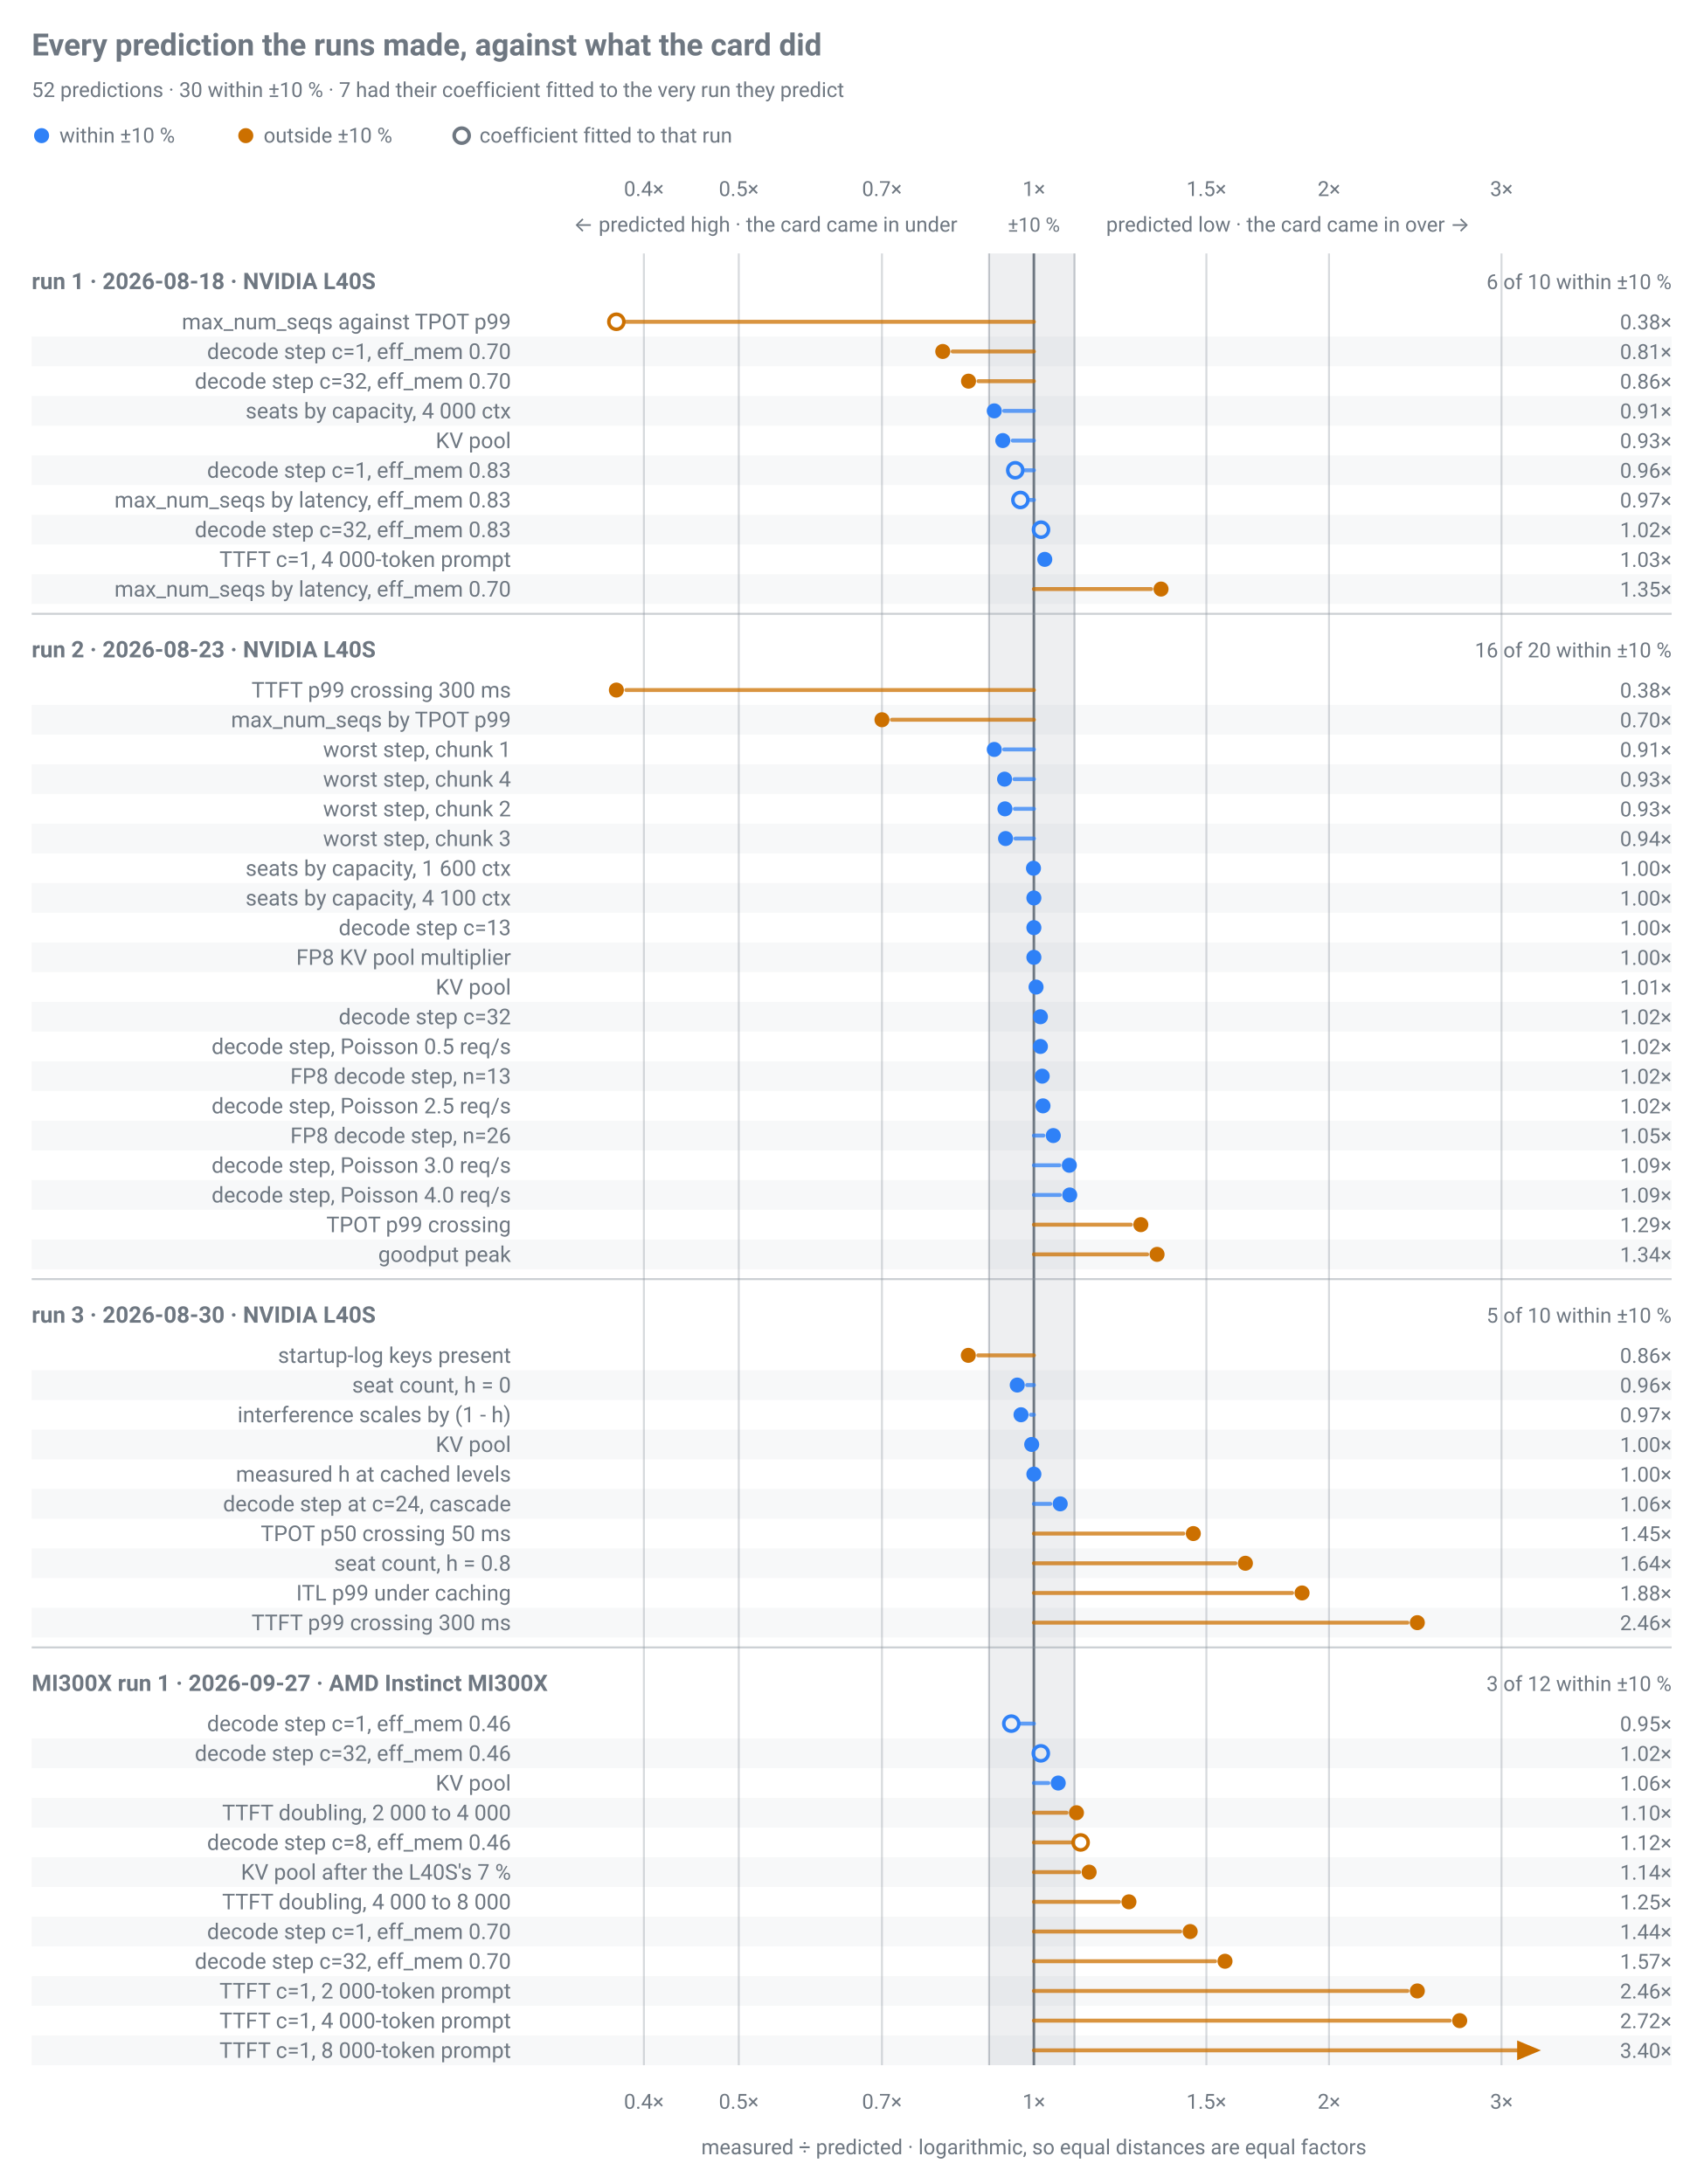
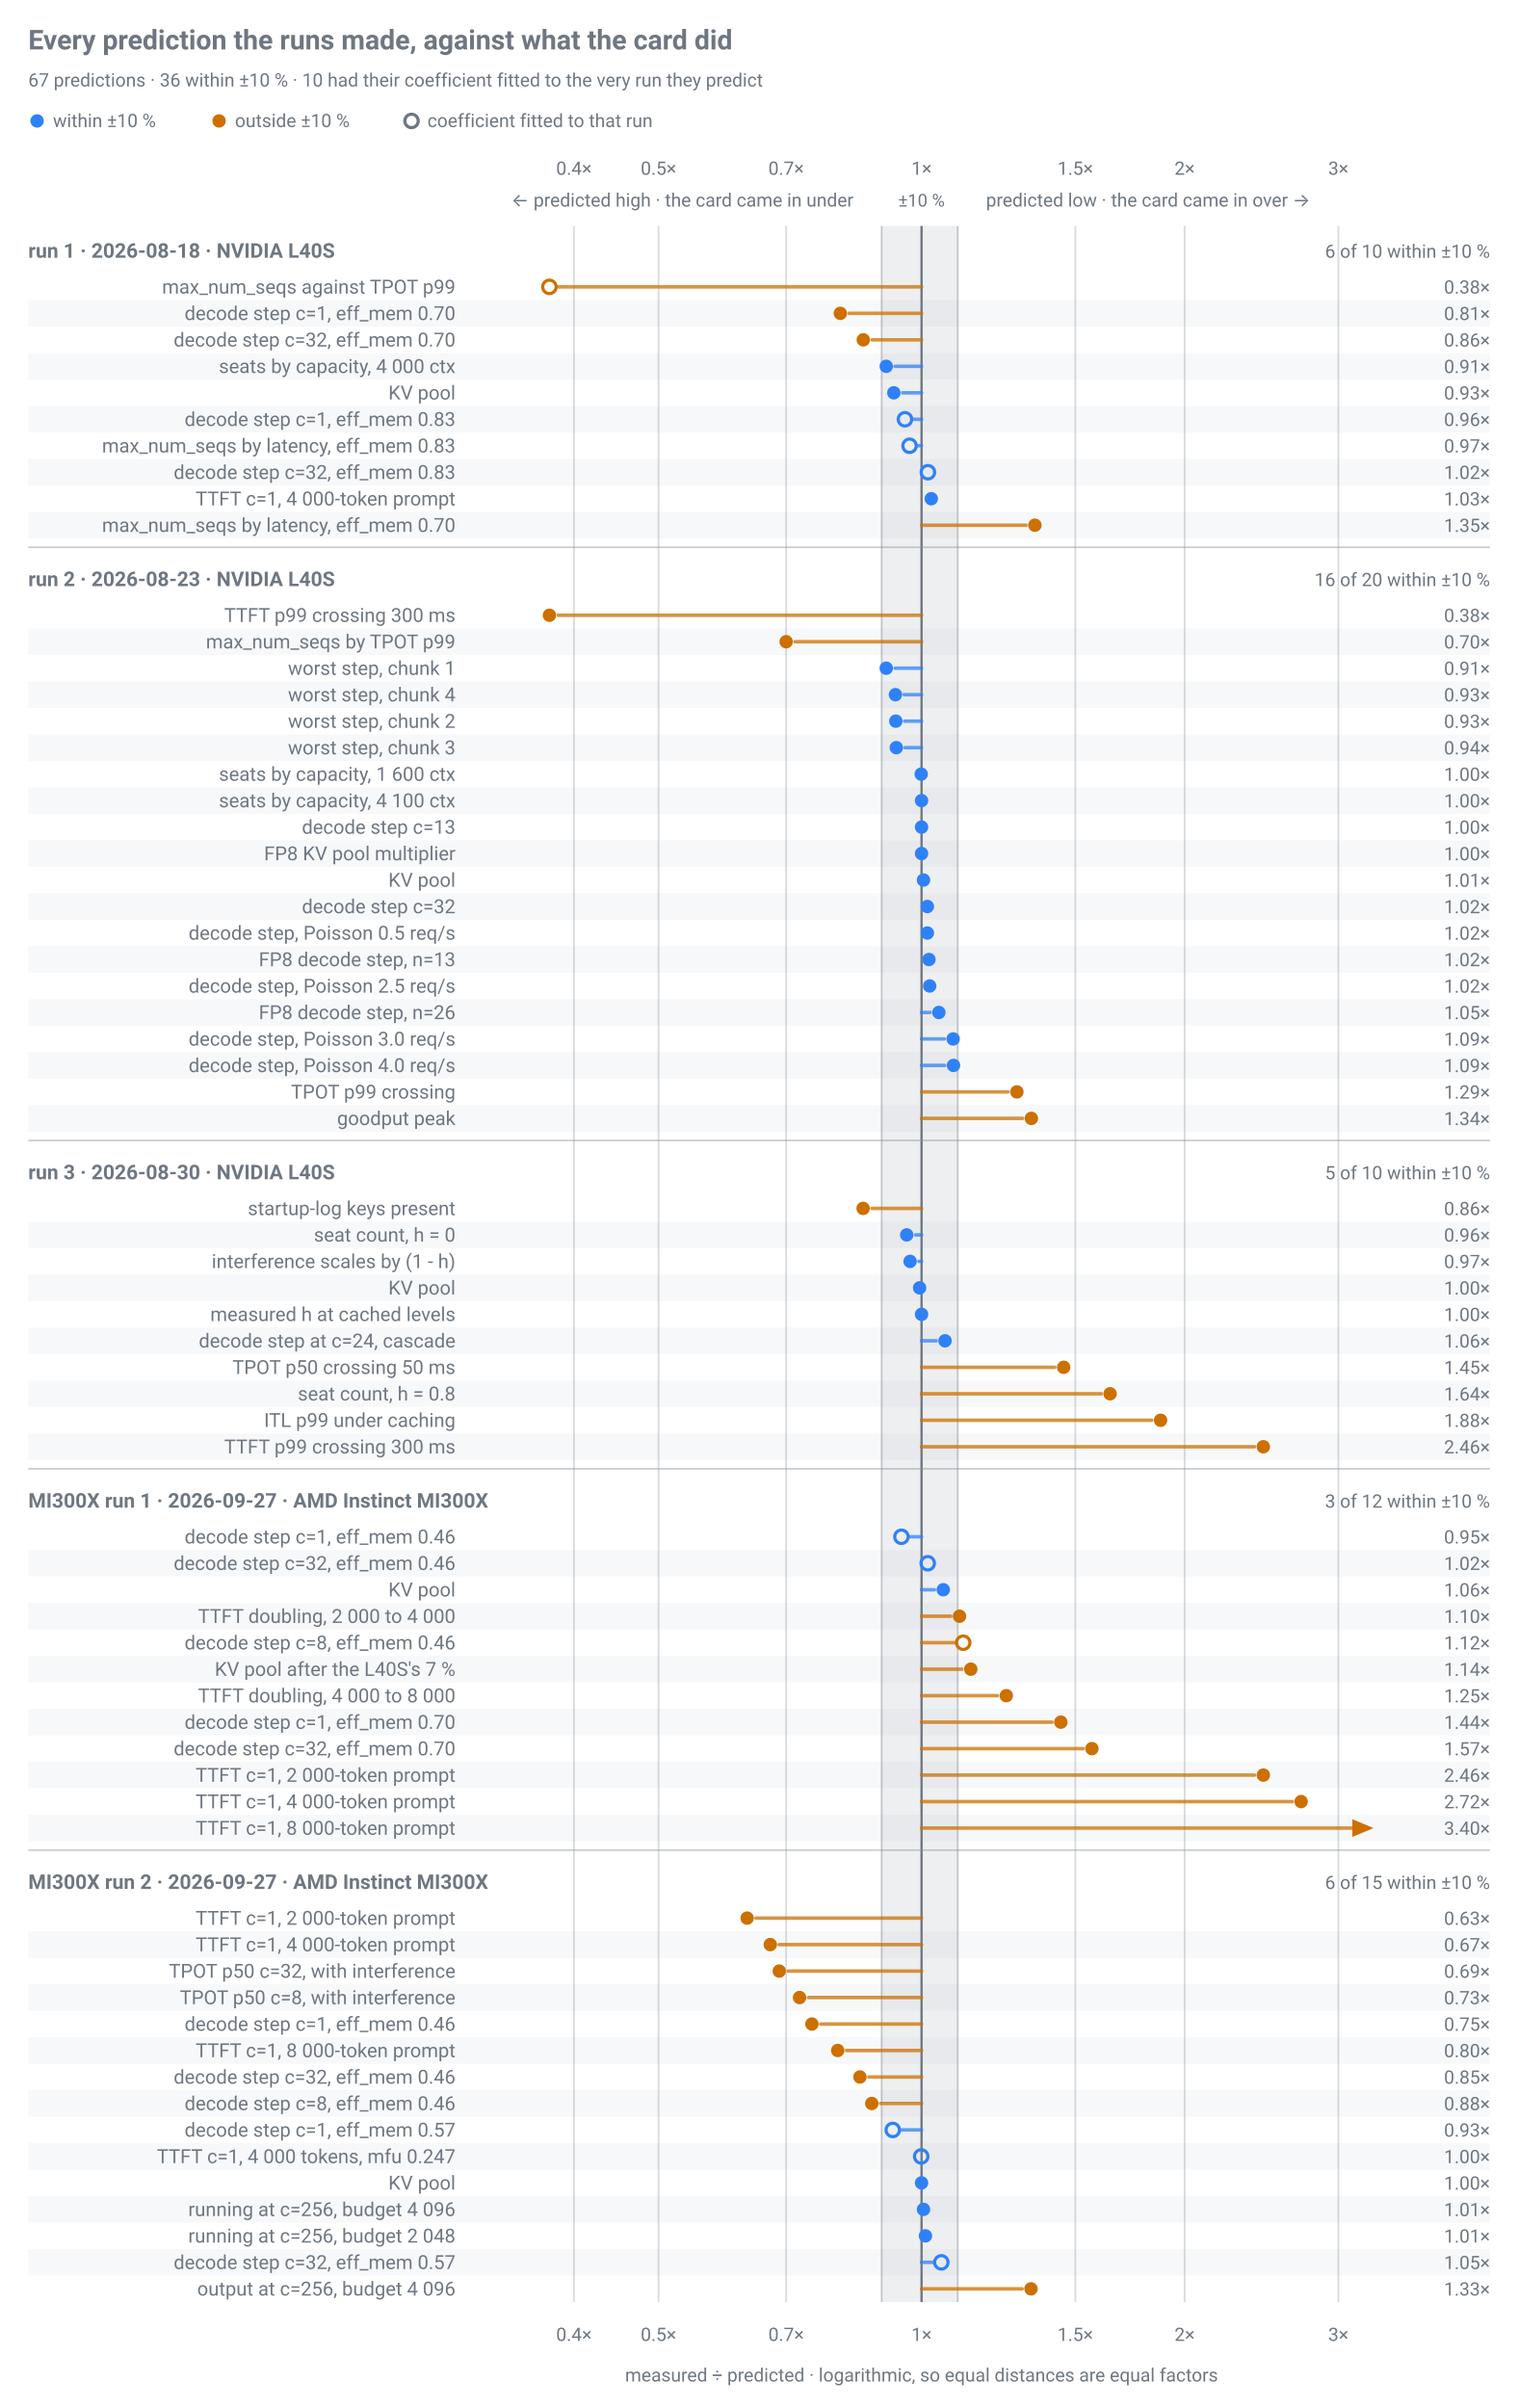
- <svg xmlns="http://www.w3.org/2000/svg" viewBox="0 0 860 1103" width="860" height="1103" font-family="system-ui,-apple-system,Segoe UI,Roboto,sans-serif" role="img" aria-label="One row per prediction of L40S runs 1 to 3 and MI300X run 1, each drawn as measured divided by predicted on a logarithmic axis">
+ <svg xmlns="http://www.w3.org/2000/svg" viewBox="0 0 860 1364" width="860" height="1364" font-family="system-ui,-apple-system,Segoe UI,Roboto,sans-serif" role="img" aria-label="One row per prediction of L40S runs 1 to 3 and MI300X runs 1 and 2, each drawn as measured divided by predicted on a logarithmic axis">
  <text x="16.0" y="28.0" fill="#6e7781" font-size="15.5" font-weight="600">Every prediction the runs made, against what the card did</text>
-   <text x="16.0" y="49.0" fill="#6e7781" font-size="10.5">52 predictions · 30 within ±10 % · 7 had their coefficient fitted to the very run they predict</text>
+   <text x="16.0" y="49.0" fill="#6e7781" font-size="10.5">67 predictions · 36 within ±10 % · 10 had their coefficient fitted to the very run they predict</text>
  <circle cx="21.0" cy="68.5" r="3.8" fill="#2f81f7" />
  <text x="30.0" y="72.0" fill="#6e7781" font-size="10.5">within ±10 %</text>
  <circle cx="124.1" cy="68.5" r="3.8" fill="#cc7000" />
  <text x="133.1" y="72.0" fill="#6e7781" font-size="10.5">outside ±10 %</text>
  <circle cx="233.1" cy="68.5" r="3.8" fill="none" stroke="#6e7781" stroke-width="1.8" />
  <text x="242.1" y="72.0" fill="#6e7781" font-size="10.5">coefficient fitted to that run</text>
  <text x="325.1" y="99.0" fill="#6e7781" font-size="10.5" text-anchor="middle">0.4×</text>
-   <text x="325.1" y="1065.0" fill="#6e7781" font-size="10.5" text-anchor="middle">0.4×</text>
-   <line x1="325.1" y1="128" x2="325.1" y2="1043.0" stroke="#8b949e" stroke-width="1" opacity="0.35" />
+   <text x="325.1" y="1326.0" fill="#6e7781" font-size="10.5" text-anchor="middle">0.4×</text>
+   <line x1="325.1" y1="128" x2="325.1" y2="1304.0" stroke="#8b949e" stroke-width="1" opacity="0.35" />
  <text x="373.0" y="99.0" fill="#6e7781" font-size="10.5" text-anchor="middle">0.5×</text>
-   <text x="373.0" y="1065.0" fill="#6e7781" font-size="10.5" text-anchor="middle">0.5×</text>
-   <line x1="373.0" y1="128" x2="373.0" y2="1043.0" stroke="#8b949e" stroke-width="1" opacity="0.35" />
+   <text x="373.0" y="1326.0" fill="#6e7781" font-size="10.5" text-anchor="middle">0.5×</text>
+   <line x1="373.0" y1="128" x2="373.0" y2="1304.0" stroke="#8b949e" stroke-width="1" opacity="0.35" />
  <text x="445.3" y="99.0" fill="#6e7781" font-size="10.5" text-anchor="middle">0.7×</text>
-   <text x="445.3" y="1065.0" fill="#6e7781" font-size="10.5" text-anchor="middle">0.7×</text>
-   <line x1="445.3" y1="128" x2="445.3" y2="1043.0" stroke="#8b949e" stroke-width="1" opacity="0.35" />
+   <text x="445.3" y="1326.0" fill="#6e7781" font-size="10.5" text-anchor="middle">0.7×</text>
+   <line x1="445.3" y1="128" x2="445.3" y2="1304.0" stroke="#8b949e" stroke-width="1" opacity="0.35" />
  <text x="522.0" y="99.0" fill="#6e7781" font-size="10.5" text-anchor="middle">1×</text>
-   <text x="522.0" y="1065.0" fill="#6e7781" font-size="10.5" text-anchor="middle">1×</text>
+   <text x="522.0" y="1326.0" fill="#6e7781" font-size="10.5" text-anchor="middle">1×</text>
  <text x="609.1" y="99.0" fill="#6e7781" font-size="10.5" text-anchor="middle">1.5×</text>
-   <text x="609.1" y="1065.0" fill="#6e7781" font-size="10.5" text-anchor="middle">1.5×</text>
-   <line x1="609.1" y1="128" x2="609.1" y2="1043.0" stroke="#8b949e" stroke-width="1" opacity="0.35" />
+   <text x="609.1" y="1326.0" fill="#6e7781" font-size="10.5" text-anchor="middle">1.5×</text>
+   <line x1="609.1" y1="128" x2="609.1" y2="1304.0" stroke="#8b949e" stroke-width="1" opacity="0.35" />
  <text x="671.0" y="99.0" fill="#6e7781" font-size="10.5" text-anchor="middle">2×</text>
-   <text x="671.0" y="1065.0" fill="#6e7781" font-size="10.5" text-anchor="middle">2×</text>
-   <line x1="671.0" y1="128" x2="671.0" y2="1043.0" stroke="#8b949e" stroke-width="1" opacity="0.35" />
+   <text x="671.0" y="1326.0" fill="#6e7781" font-size="10.5" text-anchor="middle">2×</text>
+   <line x1="671.0" y1="128" x2="671.0" y2="1304.0" stroke="#8b949e" stroke-width="1" opacity="0.35" />
  <text x="758.1" y="99.0" fill="#6e7781" font-size="10.5" text-anchor="middle">3×</text>
-   <text x="758.1" y="1065.0" fill="#6e7781" font-size="10.5" text-anchor="middle">3×</text>
-   <line x1="758.1" y1="128" x2="758.1" y2="1043.0" stroke="#8b949e" stroke-width="1" opacity="0.35" />
-   <rect x="499.4" y="128" width="43.1" height="915.0" fill="#8b949e" opacity="0.15" />
-   <line x1="499.4" y1="128" x2="499.4" y2="1043.0" stroke="#8b949e" stroke-width="1" opacity="0.5" />
-   <line x1="542.5" y1="128" x2="542.5" y2="1043.0" stroke="#8b949e" stroke-width="1" opacity="0.5" />
-   <line x1="522.0" y1="128" x2="522.0" y2="1043.0" stroke="#6e7781" stroke-width="1.3" />
+   <text x="758.1" y="1326.0" fill="#6e7781" font-size="10.5" text-anchor="middle">3×</text>
+   <line x1="758.1" y1="128" x2="758.1" y2="1304.0" stroke="#8b949e" stroke-width="1" opacity="0.35" />
+   <rect x="499.4" y="128" width="43.1" height="1176.0" fill="#8b949e" opacity="0.15" />
+   <line x1="499.4" y1="128" x2="499.4" y2="1304.0" stroke="#8b949e" stroke-width="1" opacity="0.5" />
+   <line x1="542.5" y1="128" x2="542.5" y2="1304.0" stroke="#8b949e" stroke-width="1" opacity="0.5" />
+   <line x1="522.0" y1="128" x2="522.0" y2="1304.0" stroke="#6e7781" stroke-width="1.3" />
  <text x="522.0" y="117.0" fill="#6e7781" font-size="10" text-anchor="middle">±10 %</text>
  <text x="483.4" y="117.0" fill="#6e7781" font-size="10.5" text-anchor="end">← predicted high · the card came in under</text>
  <text x="558.5" y="117.0" fill="#6e7781" font-size="10.5">predicted low · the card came in over →</text>
-   <text x="522.0" y="1088.0" fill="#6e7781" font-size="10.5" text-anchor="middle">measured ÷ predicted · logarithmic, so equal distances are equal factors</text>
+   <text x="522.0" y="1349.0" fill="#6e7781" font-size="10.5" text-anchor="middle">measured ÷ predicted · logarithmic, so equal distances are equal factors</text>
  <text x="16.0" y="146.0" fill="#6e7781" font-size="11.5" font-weight="600">run 1 · 2026-08-18 · NVIDIA L40S</text>
  <text x="844.0" y="146.0" fill="#6e7781" font-size="10.5" text-anchor="end">6 of 10 within ±10 %</text>
  <line x1="522.0" y1="162.5" x2="316.2" y2="162.5" stroke="#cc7000" stroke-width="2" stroke-linecap="round" opacity="0.75" />
  <circle cx="311.2" cy="162.5" r="3.8" fill="none" stroke="#cc7000" stroke-width="1.8" />
  <text x="258.0" y="166.3" fill="#6e7781" font-size="11" text-anchor="end">max_num_seqs against TPOT p99</text>
  <text x="844.0" y="166.3" fill="#6e7781" font-size="10.5" text-anchor="end">0.38×</text>
  <rect x="16" y="170.0" width="828" height="15" fill="#8b949e" opacity="0.07" />
  <line x1="522.0" y1="177.5" x2="481.0" y2="177.5" stroke="#cc7000" stroke-width="2" stroke-linecap="round" opacity="0.75" />
  <circle cx="476.0" cy="177.5" r="3.8" fill="#cc7000" />
  <text x="258.0" y="181.3" fill="#6e7781" font-size="11" text-anchor="end">decode step c=1, eff_mem 0.70</text>
  <text x="844.0" y="181.3" fill="#6e7781" font-size="10.5" text-anchor="end">0.81×</text>
  <line x1="522.0" y1="192.5" x2="494.0" y2="192.5" stroke="#cc7000" stroke-width="2" stroke-linecap="round" opacity="0.75" />
  <circle cx="489.0" cy="192.5" r="3.8" fill="#cc7000" />
  <text x="258.0" y="196.3" fill="#6e7781" font-size="11" text-anchor="end">decode step c=32, eff_mem 0.70</text>
  <text x="844.0" y="196.3" fill="#6e7781" font-size="10.5" text-anchor="end">0.86×</text>
  <rect x="16" y="200.0" width="828" height="15" fill="#8b949e" opacity="0.07" />
  <line x1="522.0" y1="207.5" x2="507.0" y2="207.5" stroke="#2f81f7" stroke-width="2" stroke-linecap="round" opacity="0.75" />
  <circle cx="502.0" cy="207.5" r="3.8" fill="#2f81f7" />
  <text x="258.0" y="211.3" fill="#6e7781" font-size="11" text-anchor="end">seats by capacity, 4 000 ctx</text>
  <text x="844.0" y="211.3" fill="#6e7781" font-size="10.5" text-anchor="end">0.91×</text>
  <line x1="522.0" y1="222.5" x2="511.3" y2="222.5" stroke="#2f81f7" stroke-width="2" stroke-linecap="round" opacity="0.75" />
  <circle cx="506.3" cy="222.5" r="3.8" fill="#2f81f7" />
  <text x="258.0" y="226.3" fill="#6e7781" font-size="11" text-anchor="end">KV pool</text>
  <text x="844.0" y="226.3" fill="#6e7781" font-size="10.5" text-anchor="end">0.93×</text>
  <rect x="16" y="230.0" width="828" height="15" fill="#8b949e" opacity="0.07" />
  <line x1="522.0" y1="237.5" x2="517.6" y2="237.5" stroke="#2f81f7" stroke-width="2" stroke-linecap="round" opacity="0.75" />
  <circle cx="512.6" cy="237.5" r="3.8" fill="none" stroke="#2f81f7" stroke-width="1.8" />
  <text x="258.0" y="241.3" fill="#6e7781" font-size="11" text-anchor="end">decode step c=1, eff_mem 0.83</text>
  <text x="844.0" y="241.3" fill="#6e7781" font-size="10.5" text-anchor="end">0.96×</text>
  <line x1="522.0" y1="252.5" x2="520.2" y2="252.5" stroke="#2f81f7" stroke-width="2" stroke-linecap="round" opacity="0.75" />
  <circle cx="515.2" cy="252.5" r="3.8" fill="none" stroke="#2f81f7" stroke-width="1.8" />
  <text x="258.0" y="256.3" fill="#6e7781" font-size="11" text-anchor="end">max_num_seqs by latency, eff_mem 0.83</text>
  <text x="844.0" y="256.3" fill="#6e7781" font-size="10.5" text-anchor="end">0.97×</text>
  <rect x="16" y="260.0" width="828" height="15" fill="#8b949e" opacity="0.07" />
  <circle cx="525.6" cy="267.5" r="3.8" fill="none" stroke="#2f81f7" stroke-width="1.8" />
  <text x="258.0" y="271.3" fill="#6e7781" font-size="11" text-anchor="end">decode step c=32, eff_mem 0.83</text>
  <text x="844.0" y="271.3" fill="#6e7781" font-size="10.5" text-anchor="end">1.02×</text>
  <circle cx="527.5" cy="282.5" r="3.8" fill="#2f81f7" />
  <text x="258.0" y="286.3" fill="#6e7781" font-size="11" text-anchor="end">TTFT c=1, 4 000-token prompt</text>
  <text x="844.0" y="286.3" fill="#6e7781" font-size="10.5" text-anchor="end">1.03×</text>
  <rect x="16" y="290.0" width="828" height="15" fill="#8b949e" opacity="0.07" />
  <line x1="522.0" y1="297.5" x2="581.2" y2="297.5" stroke="#cc7000" stroke-width="2" stroke-linecap="round" opacity="0.75" />
  <circle cx="586.2" cy="297.5" r="3.8" fill="#cc7000" />
  <text x="258.0" y="301.3" fill="#6e7781" font-size="11" text-anchor="end">max_num_seqs by latency, eff_mem 0.70</text>
  <text x="844.0" y="301.3" fill="#6e7781" font-size="10.5" text-anchor="end">1.35×</text>
  <line x1="16" y1="310.0" x2="844" y2="310.0" stroke="#8b949e" stroke-width="1" opacity="0.45" />
  <text x="16.0" y="332.0" fill="#6e7781" font-size="11.5" font-weight="600">run 2 · 2026-08-23 · NVIDIA L40S</text>
  <text x="844.0" y="332.0" fill="#6e7781" font-size="10.5" text-anchor="end">16 of 20 within ±10 %</text>
  <line x1="522.0" y1="348.5" x2="316.2" y2="348.5" stroke="#cc7000" stroke-width="2" stroke-linecap="round" opacity="0.75" />
  <circle cx="311.2" cy="348.5" r="3.8" fill="#cc7000" />
  <text x="258.0" y="352.3" fill="#6e7781" font-size="11" text-anchor="end">TTFT p99 crossing 300 ms</text>
  <text x="844.0" y="352.3" fill="#6e7781" font-size="10.5" text-anchor="end">0.38×</text>
  <rect x="16" y="356.0" width="828" height="15" fill="#8b949e" opacity="0.07" />
  <line x1="522.0" y1="363.5" x2="450.3" y2="363.5" stroke="#cc7000" stroke-width="2" stroke-linecap="round" opacity="0.75" />
  <circle cx="445.3" cy="363.5" r="3.8" fill="#cc7000" />
  <text x="258.0" y="367.3" fill="#6e7781" font-size="11" text-anchor="end">max_num_seqs by TPOT p99</text>
  <text x="844.0" y="367.3" fill="#6e7781" font-size="10.5" text-anchor="end">0.70×</text>
  <line x1="522.0" y1="378.5" x2="507.0" y2="378.5" stroke="#2f81f7" stroke-width="2" stroke-linecap="round" opacity="0.75" />
  <circle cx="502.0" cy="378.5" r="3.8" fill="#2f81f7" />
  <text x="258.0" y="382.3" fill="#6e7781" font-size="11" text-anchor="end">worst step, chunk 1</text>
  <text x="844.0" y="382.3" fill="#6e7781" font-size="10.5" text-anchor="end">0.91×</text>
  <rect x="16" y="386.0" width="828" height="15" fill="#8b949e" opacity="0.07" />
  <line x1="522.0" y1="393.5" x2="512.2" y2="393.5" stroke="#2f81f7" stroke-width="2" stroke-linecap="round" opacity="0.75" />
  <circle cx="507.2" cy="393.5" r="3.8" fill="#2f81f7" />
  <text x="258.0" y="397.3" fill="#6e7781" font-size="11" text-anchor="end">worst step, chunk 4</text>
  <text x="844.0" y="397.3" fill="#6e7781" font-size="10.5" text-anchor="end">0.93×</text>
  <line x1="522.0" y1="408.5" x2="512.4" y2="408.5" stroke="#2f81f7" stroke-width="2" stroke-linecap="round" opacity="0.75" />
  <circle cx="507.4" cy="408.5" r="3.8" fill="#2f81f7" />
  <text x="258.0" y="412.3" fill="#6e7781" font-size="11" text-anchor="end">worst step, chunk 2</text>
  <text x="844.0" y="412.3" fill="#6e7781" font-size="10.5" text-anchor="end">0.93×</text>
  <rect x="16" y="416.0" width="828" height="15" fill="#8b949e" opacity="0.07" />
  <line x1="522.0" y1="423.5" x2="512.7" y2="423.5" stroke="#2f81f7" stroke-width="2" stroke-linecap="round" opacity="0.75" />
  <circle cx="507.7" cy="423.5" r="3.8" fill="#2f81f7" />
  <text x="258.0" y="427.3" fill="#6e7781" font-size="11" text-anchor="end">worst step, chunk 3</text>
  <text x="844.0" y="427.3" fill="#6e7781" font-size="10.5" text-anchor="end">0.94×</text>
  <circle cx="521.8" cy="438.5" r="3.8" fill="#2f81f7" />
  <text x="258.0" y="442.3" fill="#6e7781" font-size="11" text-anchor="end">seats by capacity, 1 600 ctx</text>
  <text x="844.0" y="442.3" fill="#6e7781" font-size="10.5" text-anchor="end">1.00×</text>
  <rect x="16" y="446.0" width="828" height="15" fill="#8b949e" opacity="0.07" />
  <circle cx="522.0" cy="453.5" r="3.8" fill="#2f81f7" />
  <text x="258.0" y="457.3" fill="#6e7781" font-size="11" text-anchor="end">seats by capacity, 4 100 ctx</text>
  <text x="844.0" y="457.3" fill="#6e7781" font-size="10.5" text-anchor="end">1.00×</text>
  <circle cx="522.0" cy="468.5" r="3.8" fill="#2f81f7" />
  <text x="258.0" y="472.3" fill="#6e7781" font-size="11" text-anchor="end">decode step c=13</text>
  <text x="844.0" y="472.3" fill="#6e7781" font-size="10.5" text-anchor="end">1.00×</text>
  <rect x="16" y="476.0" width="828" height="15" fill="#8b949e" opacity="0.07" />
  <circle cx="522.0" cy="483.5" r="3.8" fill="#2f81f7" />
  <text x="258.0" y="487.3" fill="#6e7781" font-size="11" text-anchor="end">FP8 KV pool multiplier</text>
  <text x="844.0" y="487.3" fill="#6e7781" font-size="10.5" text-anchor="end">1.00×</text>
  <circle cx="523.1" cy="498.5" r="3.8" fill="#2f81f7" />
  <text x="258.0" y="502.3" fill="#6e7781" font-size="11" text-anchor="end">KV pool</text>
  <text x="844.0" y="502.3" fill="#6e7781" font-size="10.5" text-anchor="end">1.01×</text>
  <rect x="16" y="506.0" width="828" height="15" fill="#8b949e" opacity="0.07" />
  <circle cx="525.3" cy="513.5" r="3.8" fill="#2f81f7" />
  <text x="258.0" y="517.3" fill="#6e7781" font-size="11" text-anchor="end">decode step c=32</text>
  <text x="844.0" y="517.3" fill="#6e7781" font-size="10.5" text-anchor="end">1.02×</text>
  <circle cx="525.3" cy="528.5" r="3.8" fill="#2f81f7" />
  <text x="258.0" y="532.3" fill="#6e7781" font-size="11" text-anchor="end">decode step, Poisson 0.5 req/s</text>
  <text x="844.0" y="532.3" fill="#6e7781" font-size="10.5" text-anchor="end">1.02×</text>
  <rect x="16" y="536.0" width="828" height="15" fill="#8b949e" opacity="0.07" />
  <circle cx="526.2" cy="543.5" r="3.8" fill="#2f81f7" />
  <text x="258.0" y="547.3" fill="#6e7781" font-size="11" text-anchor="end">FP8 decode step, n=13</text>
  <text x="844.0" y="547.3" fill="#6e7781" font-size="10.5" text-anchor="end">1.02×</text>
  <circle cx="526.6" cy="558.5" r="3.8" fill="#2f81f7" />
  <text x="258.0" y="562.3" fill="#6e7781" font-size="11" text-anchor="end">decode step, Poisson 2.5 req/s</text>
  <text x="844.0" y="562.3" fill="#6e7781" font-size="10.5" text-anchor="end">1.02×</text>
  <rect x="16" y="566.0" width="828" height="15" fill="#8b949e" opacity="0.07" />
  <line x1="522.0" y1="573.5" x2="526.8" y2="573.5" stroke="#2f81f7" stroke-width="2" stroke-linecap="round" opacity="0.75" />
  <circle cx="531.8" cy="573.5" r="3.8" fill="#2f81f7" />
  <text x="258.0" y="577.3" fill="#6e7781" font-size="11" text-anchor="end">FP8 decode step, n=26</text>
  <text x="844.0" y="577.3" fill="#6e7781" font-size="10.5" text-anchor="end">1.05×</text>
  <line x1="522.0" y1="588.5" x2="534.9" y2="588.5" stroke="#2f81f7" stroke-width="2" stroke-linecap="round" opacity="0.75" />
  <circle cx="539.9" cy="588.5" r="3.8" fill="#2f81f7" />
  <text x="258.0" y="592.3" fill="#6e7781" font-size="11" text-anchor="end">decode step, Poisson 3.0 req/s</text>
  <text x="844.0" y="592.3" fill="#6e7781" font-size="10.5" text-anchor="end">1.09×</text>
  <rect x="16" y="596.0" width="828" height="15" fill="#8b949e" opacity="0.07" />
  <line x1="522.0" y1="603.5" x2="535.1" y2="603.5" stroke="#2f81f7" stroke-width="2" stroke-linecap="round" opacity="0.75" />
  <circle cx="540.1" cy="603.5" r="3.8" fill="#2f81f7" />
  <text x="258.0" y="607.3" fill="#6e7781" font-size="11" text-anchor="end">decode step, Poisson 4.0 req/s</text>
  <text x="844.0" y="607.3" fill="#6e7781" font-size="10.5" text-anchor="end">1.09×</text>
  <line x1="522.0" y1="618.5" x2="571.0" y2="618.5" stroke="#cc7000" stroke-width="2" stroke-linecap="round" opacity="0.75" />
  <circle cx="576.0" cy="618.5" r="3.8" fill="#cc7000" />
  <text x="258.0" y="622.3" fill="#6e7781" font-size="11" text-anchor="end">TPOT p99 crossing</text>
  <text x="844.0" y="622.3" fill="#6e7781" font-size="10.5" text-anchor="end">1.29×</text>
  <rect x="16" y="626.0" width="828" height="15" fill="#8b949e" opacity="0.07" />
  <line x1="522.0" y1="633.5" x2="579.2" y2="633.5" stroke="#cc7000" stroke-width="2" stroke-linecap="round" opacity="0.75" />
  <circle cx="584.2" cy="633.5" r="3.8" fill="#cc7000" />
  <text x="258.0" y="637.3" fill="#6e7781" font-size="11" text-anchor="end">goodput peak</text>
  <text x="844.0" y="637.3" fill="#6e7781" font-size="10.5" text-anchor="end">1.34×</text>
  <line x1="16" y1="646.0" x2="844" y2="646.0" stroke="#8b949e" stroke-width="1" opacity="0.45" />
  <text x="16.0" y="668.0" fill="#6e7781" font-size="11.5" font-weight="600">run 3 · 2026-08-30 · NVIDIA L40S</text>
  <text x="844.0" y="668.0" fill="#6e7781" font-size="10.5" text-anchor="end">5 of 10 within ±10 %</text>
  <line x1="522.0" y1="684.5" x2="493.9" y2="684.5" stroke="#cc7000" stroke-width="2" stroke-linecap="round" opacity="0.75" />
  <circle cx="488.9" cy="684.5" r="3.8" fill="#cc7000" />
  <text x="258.0" y="688.3" fill="#6e7781" font-size="11" text-anchor="end">startup-log keys present</text>
  <text x="844.0" y="688.3" fill="#6e7781" font-size="10.5" text-anchor="end">0.86×</text>
  <rect x="16" y="692.0" width="828" height="15" fill="#8b949e" opacity="0.07" />
  <line x1="522.0" y1="699.5" x2="518.6" y2="699.5" stroke="#2f81f7" stroke-width="2" stroke-linecap="round" opacity="0.75" />
  <circle cx="513.6" cy="699.5" r="3.8" fill="#2f81f7" />
  <text x="258.0" y="703.3" fill="#6e7781" font-size="11" text-anchor="end">seat count, h = 0</text>
  <text x="844.0" y="703.3" fill="#6e7781" font-size="10.5" text-anchor="end">0.96×</text>
  <line x1="522.0" y1="714.5" x2="520.5" y2="714.5" stroke="#2f81f7" stroke-width="2" stroke-linecap="round" opacity="0.75" />
  <circle cx="515.5" cy="714.5" r="3.8" fill="#2f81f7" />
  <text x="258.0" y="718.3" fill="#6e7781" font-size="11" text-anchor="end">interference scales by (1 - h)</text>
  <text x="844.0" y="718.3" fill="#6e7781" font-size="10.5" text-anchor="end">0.97×</text>
  <rect x="16" y="722.0" width="828" height="15" fill="#8b949e" opacity="0.07" />
  <circle cx="520.9" cy="729.5" r="3.8" fill="#2f81f7" />
  <text x="258.0" y="733.3" fill="#6e7781" font-size="11" text-anchor="end">KV pool</text>
  <text x="844.0" y="733.3" fill="#6e7781" font-size="10.5" text-anchor="end">1.00×</text>
  <circle cx="522.0" cy="744.5" r="3.8" fill="#2f81f7" />
  <text x="258.0" y="748.3" fill="#6e7781" font-size="11" text-anchor="end">measured h at cached levels</text>
  <text x="844.0" y="748.3" fill="#6e7781" font-size="10.5" text-anchor="end">1.00×</text>
  <rect x="16" y="752.0" width="828" height="15" fill="#8b949e" opacity="0.07" />
  <line x1="522.0" y1="759.5" x2="530.3" y2="759.5" stroke="#2f81f7" stroke-width="2" stroke-linecap="round" opacity="0.75" />
  <circle cx="535.3" cy="759.5" r="3.8" fill="#2f81f7" />
  <text x="258.0" y="763.3" fill="#6e7781" font-size="11" text-anchor="end">decode step at c=24, cascade</text>
  <text x="844.0" y="763.3" fill="#6e7781" font-size="10.5" text-anchor="end">1.06×</text>
  <line x1="522.0" y1="774.5" x2="597.5" y2="774.5" stroke="#cc7000" stroke-width="2" stroke-linecap="round" opacity="0.75" />
  <circle cx="602.5" cy="774.5" r="3.8" fill="#cc7000" />
  <text x="258.0" y="778.3" fill="#6e7781" font-size="11" text-anchor="end">TPOT p50 crossing 50 ms</text>
  <text x="844.0" y="778.3" fill="#6e7781" font-size="10.5" text-anchor="end">1.45×</text>
  <rect x="16" y="782.0" width="828" height="15" fill="#8b949e" opacity="0.07" />
  <line x1="522.0" y1="789.5" x2="623.8" y2="789.5" stroke="#cc7000" stroke-width="2" stroke-linecap="round" opacity="0.75" />
  <circle cx="628.8" cy="789.5" r="3.8" fill="#cc7000" />
  <text x="258.0" y="793.3" fill="#6e7781" font-size="11" text-anchor="end">seat count, h = 0.8</text>
  <text x="844.0" y="793.3" fill="#6e7781" font-size="10.5" text-anchor="end">1.64×</text>
  <line x1="522.0" y1="804.5" x2="652.4" y2="804.5" stroke="#cc7000" stroke-width="2" stroke-linecap="round" opacity="0.75" />
  <circle cx="657.4" cy="804.5" r="3.8" fill="#cc7000" />
  <text x="258.0" y="808.3" fill="#6e7781" font-size="11" text-anchor="end">ITL p99 under caching</text>
  <text x="844.0" y="808.3" fill="#6e7781" font-size="10.5" text-anchor="end">1.88×</text>
  <rect x="16" y="812.0" width="828" height="15" fill="#8b949e" opacity="0.07" />
  <line x1="522.0" y1="819.5" x2="710.6" y2="819.5" stroke="#cc7000" stroke-width="2" stroke-linecap="round" opacity="0.75" />
  <circle cx="715.6" cy="819.5" r="3.8" fill="#cc7000" />
  <text x="258.0" y="823.3" fill="#6e7781" font-size="11" text-anchor="end">TTFT p99 crossing 300 ms</text>
  <text x="844.0" y="823.3" fill="#6e7781" font-size="10.5" text-anchor="end">2.46×</text>
  <line x1="16" y1="832.0" x2="844" y2="832.0" stroke="#8b949e" stroke-width="1" opacity="0.45" />
  <text x="16.0" y="854.0" fill="#6e7781" font-size="11.5" font-weight="600">MI300X run 1 · 2026-09-27 · AMD Instinct MI300X</text>
  <text x="844.0" y="854.0" fill="#6e7781" font-size="10.5" text-anchor="end">3 of 12 within ±10 %</text>
  <line x1="522.0" y1="870.5" x2="515.6" y2="870.5" stroke="#2f81f7" stroke-width="2" stroke-linecap="round" opacity="0.75" />
  <circle cx="510.6" cy="870.5" r="3.8" fill="none" stroke="#2f81f7" stroke-width="1.8" />
  <text x="258.0" y="874.3" fill="#6e7781" font-size="11" text-anchor="end">decode step c=1, eff_mem 0.46</text>
  <text x="844.0" y="874.3" fill="#6e7781" font-size="10.5" text-anchor="end">0.95×</text>
  <rect x="16" y="878.0" width="828" height="15" fill="#8b949e" opacity="0.07" />
  <circle cx="525.5" cy="885.5" r="3.8" fill="none" stroke="#2f81f7" stroke-width="1.8" />
  <text x="258.0" y="889.3" fill="#6e7781" font-size="11" text-anchor="end">decode step c=32, eff_mem 0.46</text>
  <text x="844.0" y="889.3" fill="#6e7781" font-size="10.5" text-anchor="end">1.02×</text>
  <line x1="522.0" y1="900.5" x2="529.3" y2="900.5" stroke="#2f81f7" stroke-width="2" stroke-linecap="round" opacity="0.75" />
  <circle cx="534.3" cy="900.5" r="3.8" fill="#2f81f7" />
  <text x="258.0" y="904.3" fill="#6e7781" font-size="11" text-anchor="end">KV pool</text>
  <text x="844.0" y="904.3" fill="#6e7781" font-size="10.5" text-anchor="end">1.06×</text>
  <rect x="16" y="908.0" width="828" height="15" fill="#8b949e" opacity="0.07" />
  <line x1="522.0" y1="915.5" x2="538.5" y2="915.5" stroke="#cc7000" stroke-width="2" stroke-linecap="round" opacity="0.75" />
  <circle cx="543.5" cy="915.5" r="3.8" fill="#cc7000" />
  <text x="258.0" y="919.3" fill="#6e7781" font-size="11" text-anchor="end">TTFT doubling, 2 000 to 4 000</text>
  <text x="844.0" y="919.3" fill="#6e7781" font-size="10.5" text-anchor="end">1.10×</text>
  <line x1="522.0" y1="930.5" x2="540.6" y2="930.5" stroke="#cc7000" stroke-width="2" stroke-linecap="round" opacity="0.75" />
  <circle cx="545.6" cy="930.5" r="3.8" fill="none" stroke="#cc7000" stroke-width="1.8" />
  <text x="258.0" y="934.3" fill="#6e7781" font-size="11" text-anchor="end">decode step c=8, eff_mem 0.46</text>
  <text x="844.0" y="934.3" fill="#6e7781" font-size="10.5" text-anchor="end">1.12×</text>
  <rect x="16" y="938.0" width="828" height="15" fill="#8b949e" opacity="0.07" />
  <line x1="522.0" y1="945.5" x2="544.9" y2="945.5" stroke="#cc7000" stroke-width="2" stroke-linecap="round" opacity="0.75" />
  <circle cx="549.9" cy="945.5" r="3.8" fill="#cc7000" />
  <text x="258.0" y="949.3" fill="#6e7781" font-size="11" text-anchor="end">KV pool after the L40S's 7 %</text>
  <text x="844.0" y="949.3" fill="#6e7781" font-size="10.5" text-anchor="end">1.14×</text>
  <line x1="522.0" y1="960.5" x2="565.0" y2="960.5" stroke="#cc7000" stroke-width="2" stroke-linecap="round" opacity="0.75" />
  <circle cx="570.0" cy="960.5" r="3.8" fill="#cc7000" />
  <text x="258.0" y="964.3" fill="#6e7781" font-size="11" text-anchor="end">TTFT doubling, 4 000 to 8 000</text>
  <text x="844.0" y="964.3" fill="#6e7781" font-size="10.5" text-anchor="end">1.25×</text>
  <rect x="16" y="968.0" width="828" height="15" fill="#8b949e" opacity="0.07" />
  <line x1="522.0" y1="975.5" x2="595.9" y2="975.5" stroke="#cc7000" stroke-width="2" stroke-linecap="round" opacity="0.75" />
  <circle cx="600.9" cy="975.5" r="3.8" fill="#cc7000" />
  <text x="258.0" y="979.3" fill="#6e7781" font-size="11" text-anchor="end">decode step c=1, eff_mem 0.70</text>
  <text x="844.0" y="979.3" fill="#6e7781" font-size="10.5" text-anchor="end">1.44×</text>
  <line x1="522.0" y1="990.5" x2="613.5" y2="990.5" stroke="#cc7000" stroke-width="2" stroke-linecap="round" opacity="0.75" />
  <circle cx="618.5" cy="990.5" r="3.8" fill="#cc7000" />
  <text x="258.0" y="994.3" fill="#6e7781" font-size="11" text-anchor="end">decode step c=32, eff_mem 0.70</text>
  <text x="844.0" y="994.3" fill="#6e7781" font-size="10.5" text-anchor="end">1.57×</text>
  <rect x="16" y="998.0" width="828" height="15" fill="#8b949e" opacity="0.07" />
  <line x1="522.0" y1="1005.5" x2="710.6" y2="1005.5" stroke="#cc7000" stroke-width="2" stroke-linecap="round" opacity="0.75" />
  <circle cx="715.6" cy="1005.5" r="3.8" fill="#cc7000" />
  <text x="258.0" y="1009.3" fill="#6e7781" font-size="11" text-anchor="end">TTFT c=1, 2 000-token prompt</text>
  <text x="844.0" y="1009.3" fill="#6e7781" font-size="10.5" text-anchor="end">2.46×</text>
  <line x1="522.0" y1="1020.5" x2="732.0" y2="1020.5" stroke="#cc7000" stroke-width="2" stroke-linecap="round" opacity="0.75" />
  <circle cx="737.0" cy="1020.5" r="3.8" fill="#cc7000" />
  <text x="258.0" y="1024.3" fill="#6e7781" font-size="11" text-anchor="end">TTFT c=1, 4 000-token prompt</text>
  <text x="844.0" y="1024.3" fill="#6e7781" font-size="10.5" text-anchor="end">2.72×</text>
  <rect x="16" y="1028.0" width="828" height="15" fill="#8b949e" opacity="0.07" />
  <line x1="522.0" y1="1035.5" x2="767.0" y2="1035.5" stroke="#cc7000" stroke-width="2" stroke-linecap="round" opacity="0.75" />
  <polygon points="778.0,1035.5 766.0,1030.5 766.0,1040.5" fill="#cc7000" />
  <text x="258.0" y="1039.3" fill="#6e7781" font-size="11" text-anchor="end">TTFT c=1, 8 000-token prompt</text>
  <text x="844.0" y="1039.3" fill="#6e7781" font-size="10.5" text-anchor="end">3.40×</text>
+   <line x1="16" y1="1048.0" x2="844" y2="1048.0" stroke="#8b949e" stroke-width="1" opacity="0.45" />
+   <text x="16.0" y="1070.0" fill="#6e7781" font-size="11.5" font-weight="600">MI300X run 2 · 2026-09-27 · AMD Instinct MI300X</text>
+   <text x="844.0" y="1070.0" fill="#6e7781" font-size="10.5" text-anchor="end">6 of 15 within ±10 %</text>
+   <line x1="522.0" y1="1086.5" x2="428.2" y2="1086.5" stroke="#cc7000" stroke-width="2" stroke-linecap="round" opacity="0.75" />
+   <circle cx="423.2" cy="1086.5" r="3.8" fill="#cc7000" />
+   <text x="258.0" y="1090.3" fill="#6e7781" font-size="11" text-anchor="end">TTFT c=1, 2 000-token prompt</text>
+   <text x="844.0" y="1090.3" fill="#6e7781" font-size="10.5" text-anchor="end">0.63×</text>
+   <rect x="16" y="1094.0" width="828" height="15" fill="#8b949e" opacity="0.07" />
+   <line x1="522.0" y1="1101.5" x2="441.3" y2="1101.5" stroke="#cc7000" stroke-width="2" stroke-linecap="round" opacity="0.75" />
+   <circle cx="436.3" cy="1101.5" r="3.8" fill="#cc7000" />
+   <text x="258.0" y="1105.3" fill="#6e7781" font-size="11" text-anchor="end">TTFT c=1, 4 000-token prompt</text>
+   <text x="844.0" y="1105.3" fill="#6e7781" font-size="10.5" text-anchor="end">0.67×</text>
+   <line x1="522.0" y1="1116.5" x2="446.4" y2="1116.5" stroke="#cc7000" stroke-width="2" stroke-linecap="round" opacity="0.75" />
+   <circle cx="441.4" cy="1116.5" r="3.8" fill="#cc7000" />
+   <text x="258.0" y="1120.3" fill="#6e7781" font-size="11" text-anchor="end">TPOT p50 c=32, with interference</text>
+   <text x="844.0" y="1120.3" fill="#6e7781" font-size="10.5" text-anchor="end">0.69×</text>
+   <rect x="16" y="1124.0" width="828" height="15" fill="#8b949e" opacity="0.07" />
+   <line x1="522.0" y1="1131.5" x2="457.9" y2="1131.5" stroke="#cc7000" stroke-width="2" stroke-linecap="round" opacity="0.75" />
+   <circle cx="452.9" cy="1131.5" r="3.8" fill="#cc7000" />
+   <text x="258.0" y="1135.3" fill="#6e7781" font-size="11" text-anchor="end">TPOT p50 c=8, with interference</text>
+   <text x="844.0" y="1135.3" fill="#6e7781" font-size="10.5" text-anchor="end">0.73×</text>
+   <line x1="522.0" y1="1146.5" x2="464.9" y2="1146.5" stroke="#cc7000" stroke-width="2" stroke-linecap="round" opacity="0.75" />
+   <circle cx="459.9" cy="1146.5" r="3.8" fill="#cc7000" />
+   <text x="258.0" y="1150.3" fill="#6e7781" font-size="11" text-anchor="end">decode step c=1, eff_mem 0.46</text>
+   <text x="844.0" y="1150.3" fill="#6e7781" font-size="10.5" text-anchor="end">0.75×</text>
+   <rect x="16" y="1154.0" width="828" height="15" fill="#8b949e" opacity="0.07" />
+   <line x1="522.0" y1="1161.5" x2="479.5" y2="1161.5" stroke="#cc7000" stroke-width="2" stroke-linecap="round" opacity="0.75" />
+   <circle cx="474.5" cy="1161.5" r="3.8" fill="#cc7000" />
+   <text x="258.0" y="1165.3" fill="#6e7781" font-size="11" text-anchor="end">TTFT c=1, 8 000-token prompt</text>
+   <text x="844.0" y="1165.3" fill="#6e7781" font-size="10.5" text-anchor="end">0.80×</text>
+   <line x1="522.0" y1="1176.5" x2="492.1" y2="1176.5" stroke="#cc7000" stroke-width="2" stroke-linecap="round" opacity="0.75" />
+   <circle cx="487.1" cy="1176.5" r="3.8" fill="#cc7000" />
+   <text x="258.0" y="1180.3" fill="#6e7781" font-size="11" text-anchor="end">decode step c=32, eff_mem 0.46</text>
+   <text x="844.0" y="1180.3" fill="#6e7781" font-size="10.5" text-anchor="end">0.85×</text>
+   <rect x="16" y="1184.0" width="828" height="15" fill="#8b949e" opacity="0.07" />
+   <line x1="522.0" y1="1191.5" x2="498.8" y2="1191.5" stroke="#cc7000" stroke-width="2" stroke-linecap="round" opacity="0.75" />
+   <circle cx="493.8" cy="1191.5" r="3.8" fill="#cc7000" />
+   <text x="258.0" y="1195.3" fill="#6e7781" font-size="11" text-anchor="end">decode step c=8, eff_mem 0.46</text>
+   <text x="844.0" y="1195.3" fill="#6e7781" font-size="10.5" text-anchor="end">0.88×</text>
+   <line x1="522.0" y1="1206.5" x2="510.7" y2="1206.5" stroke="#2f81f7" stroke-width="2" stroke-linecap="round" opacity="0.75" />
+   <circle cx="505.7" cy="1206.5" r="3.8" fill="none" stroke="#2f81f7" stroke-width="1.8" />
+   <text x="258.0" y="1210.3" fill="#6e7781" font-size="11" text-anchor="end">decode step c=1, eff_mem 0.57</text>
+   <text x="844.0" y="1210.3" fill="#6e7781" font-size="10.5" text-anchor="end">0.93×</text>
+   <rect x="16" y="1214.0" width="828" height="15" fill="#8b949e" opacity="0.07" />
+   <circle cx="521.8" cy="1221.5" r="3.8" fill="none" stroke="#2f81f7" stroke-width="1.8" />
+   <text x="258.0" y="1225.3" fill="#6e7781" font-size="11" text-anchor="end">TTFT c=1, 4 000 tokens, mfu 0.247</text>
+   <text x="844.0" y="1225.3" fill="#6e7781" font-size="10.5" text-anchor="end">1.00×</text>
+   <circle cx="522.0" cy="1236.5" r="3.8" fill="#2f81f7" />
+   <text x="258.0" y="1240.3" fill="#6e7781" font-size="11" text-anchor="end">KV pool</text>
+   <text x="844.0" y="1240.3" fill="#6e7781" font-size="10.5" text-anchor="end">1.00×</text>
+   <rect x="16" y="1244.0" width="828" height="15" fill="#8b949e" opacity="0.07" />
+   <circle cx="523.1" cy="1251.5" r="3.8" fill="#2f81f7" />
+   <text x="258.0" y="1255.3" fill="#6e7781" font-size="11" text-anchor="end">running at c=256, budget 4 096</text>
+   <text x="844.0" y="1255.3" fill="#6e7781" font-size="10.5" text-anchor="end">1.01×</text>
+   <circle cx="524.2" cy="1266.5" r="3.8" fill="#2f81f7" />
+   <text x="258.0" y="1270.3" fill="#6e7781" font-size="11" text-anchor="end">running at c=256, budget 2 048</text>
+   <text x="844.0" y="1270.3" fill="#6e7781" font-size="10.5" text-anchor="end">1.01×</text>
+   <rect x="16" y="1274.0" width="828" height="15" fill="#8b949e" opacity="0.07" />
+   <line x1="522.0" y1="1281.5" x2="528.2" y2="1281.5" stroke="#2f81f7" stroke-width="2" stroke-linecap="round" opacity="0.75" />
+   <circle cx="533.2" cy="1281.5" r="3.8" fill="none" stroke="#2f81f7" stroke-width="1.8" />
+   <text x="258.0" y="1285.3" fill="#6e7781" font-size="11" text-anchor="end">decode step c=32, eff_mem 0.57</text>
+   <text x="844.0" y="1285.3" fill="#6e7781" font-size="10.5" text-anchor="end">1.05×</text>
+   <line x1="522.0" y1="1296.5" x2="579.0" y2="1296.5" stroke="#cc7000" stroke-width="2" stroke-linecap="round" opacity="0.75" />
+   <circle cx="584.0" cy="1296.5" r="3.8" fill="#cc7000" />
+   <text x="258.0" y="1300.3" fill="#6e7781" font-size="11" text-anchor="end">output at c=256, budget 4 096</text>
+   <text x="844.0" y="1300.3" fill="#6e7781" font-size="10.5" text-anchor="end">1.33×</text>
</svg>
